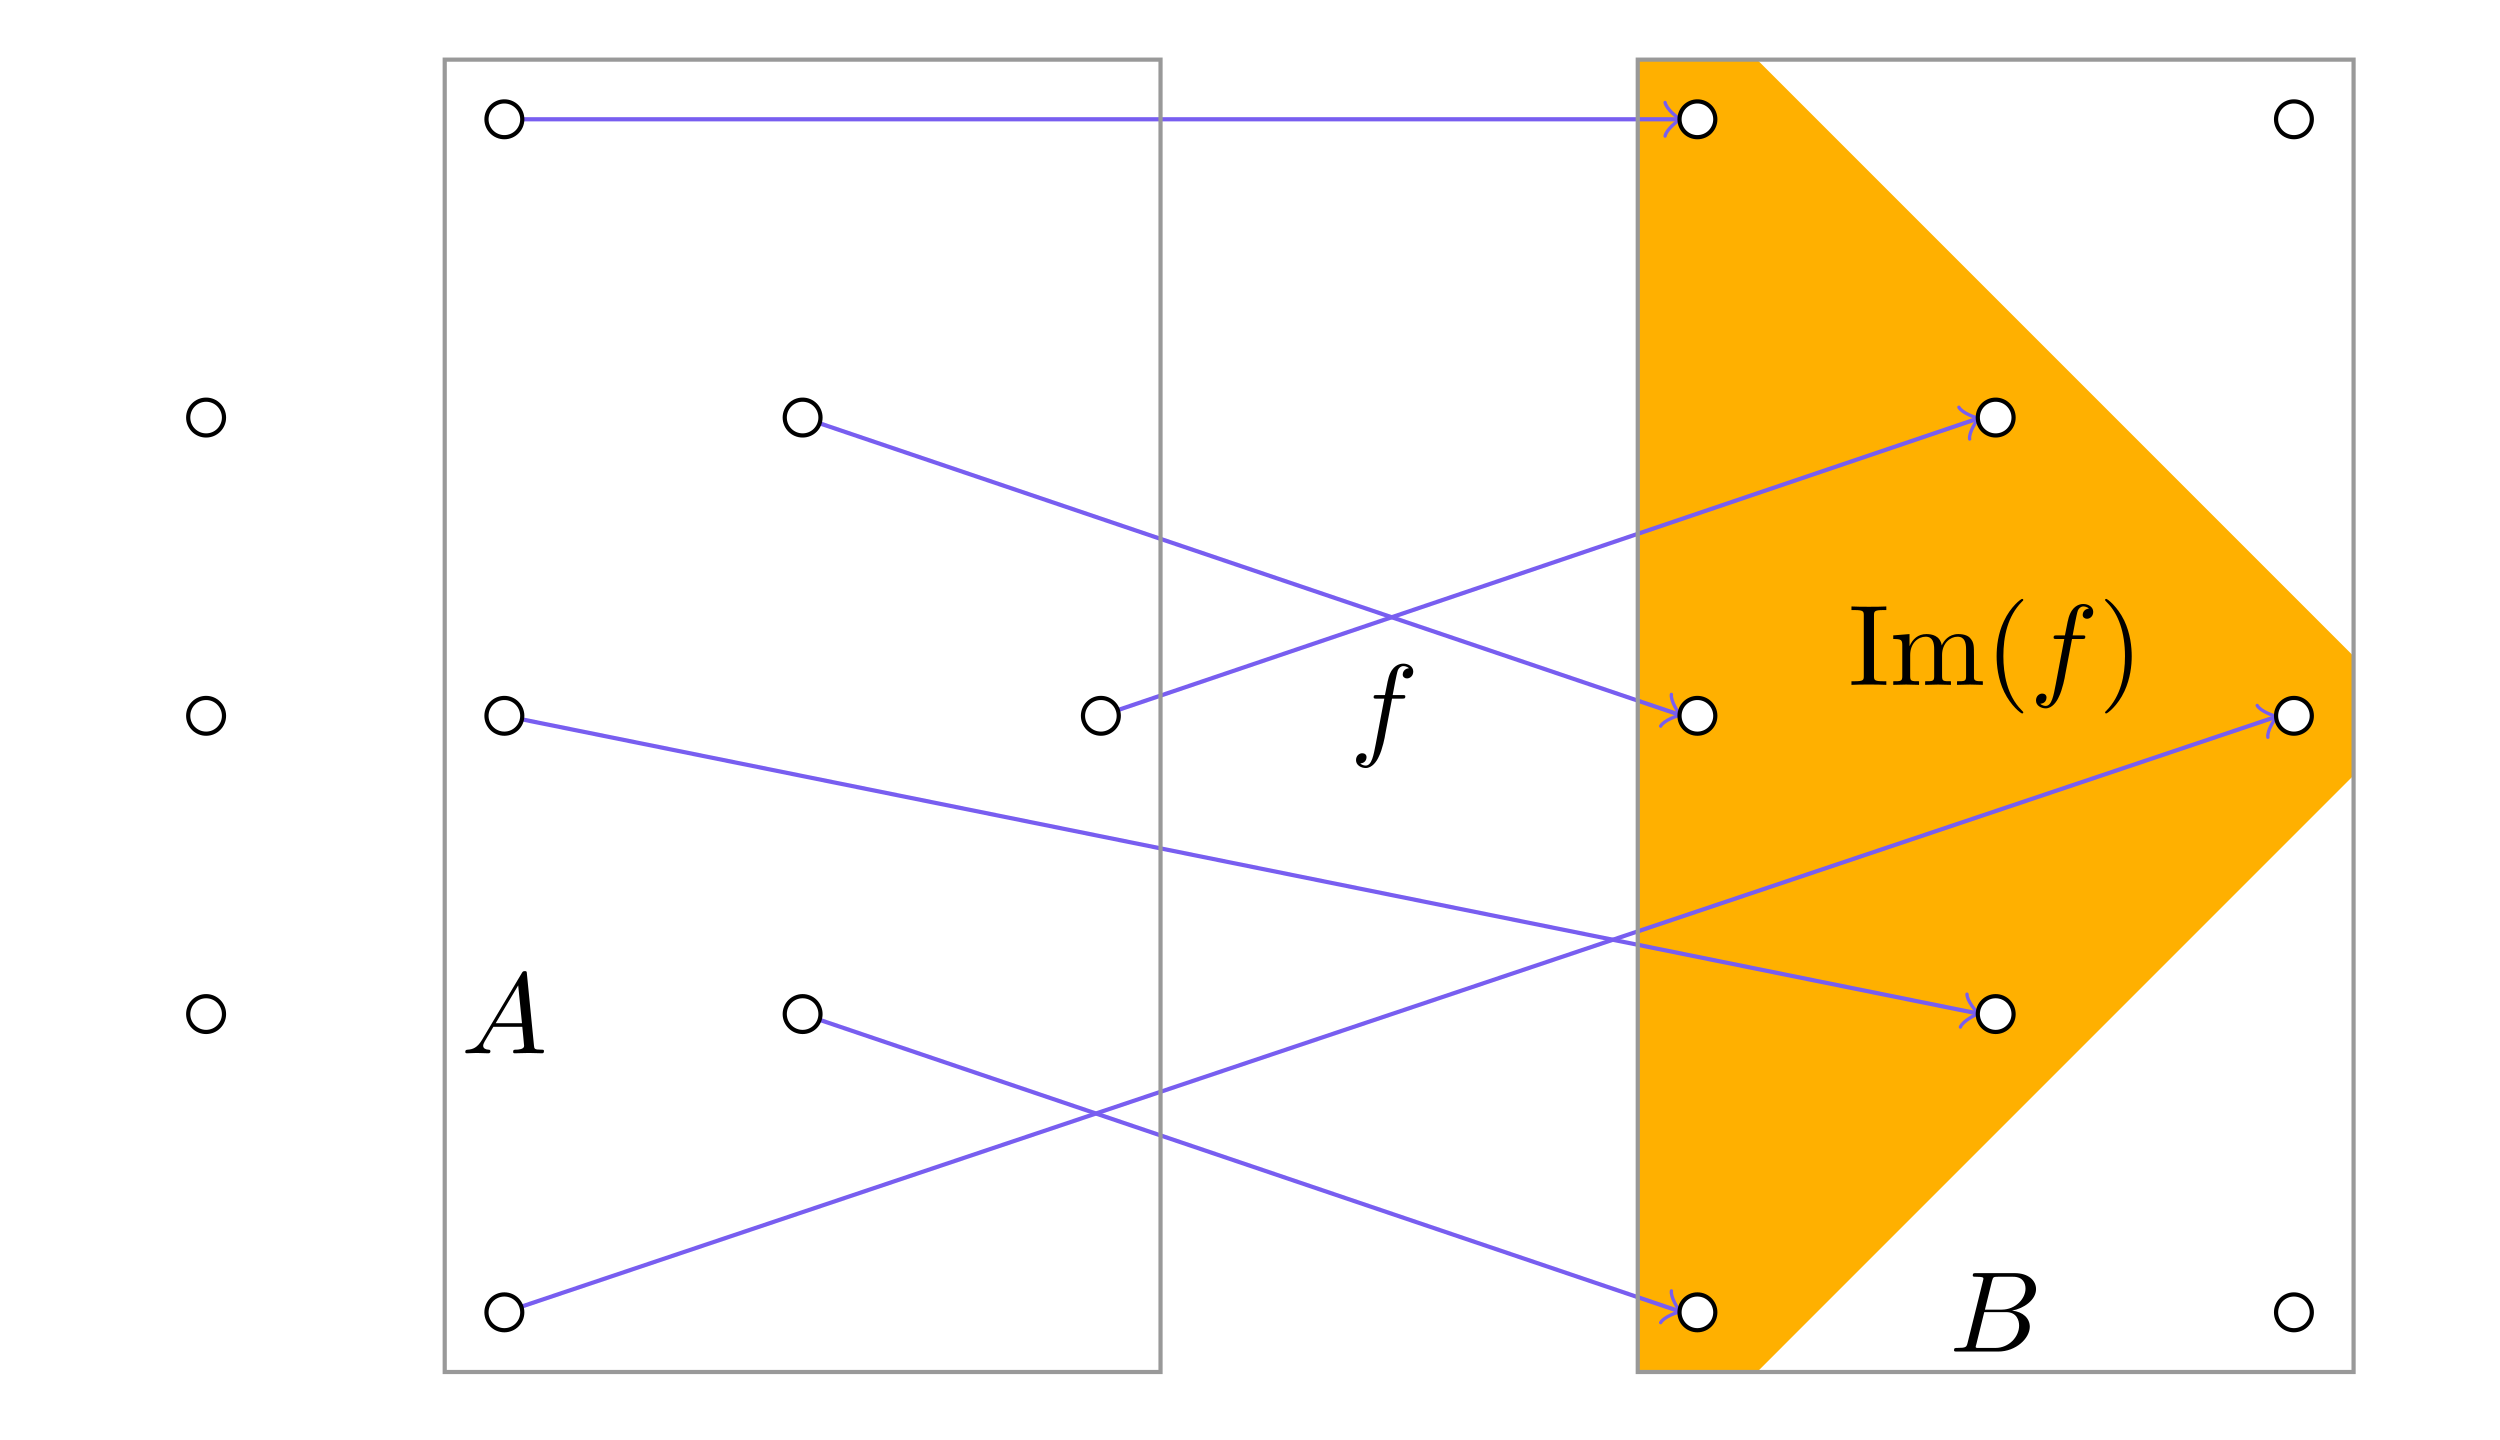
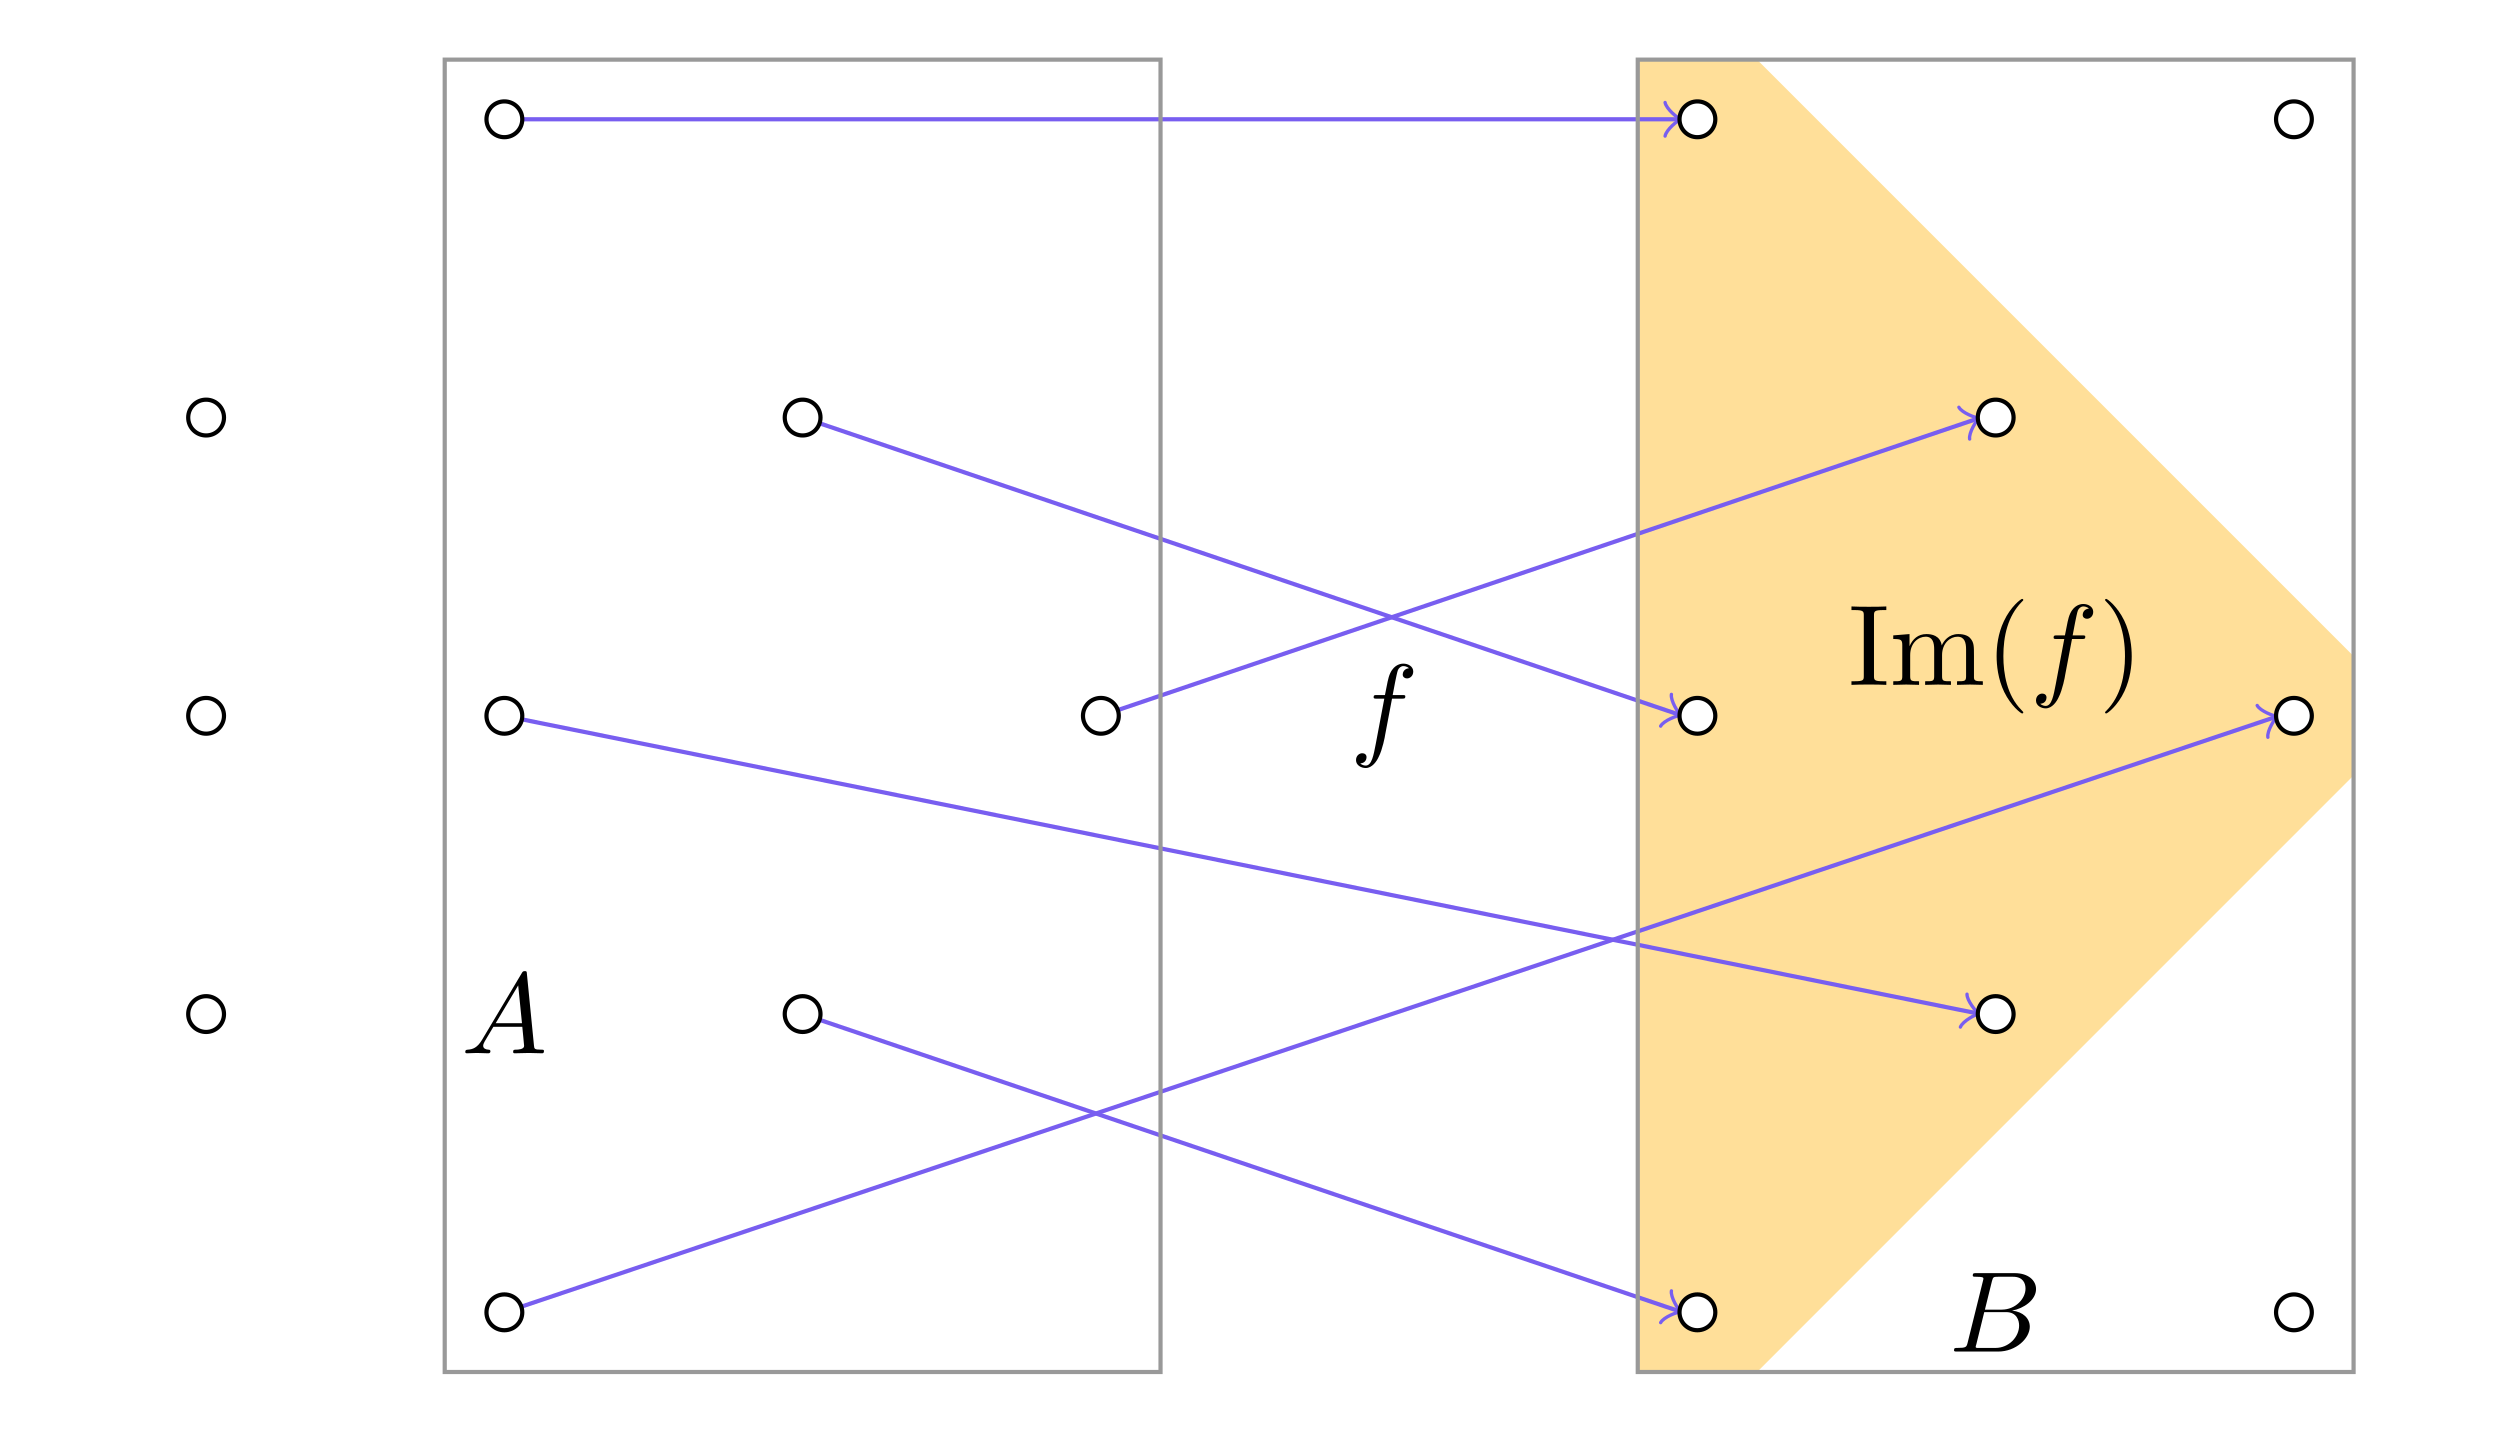
<svg xmlns="http://www.w3.org/2000/svg" xmlns:xlink="http://www.w3.org/1999/xlink" width="237.6pt" height="136.8pt" viewBox="0 0 237.6 136.8">
  <defs>
    <g>
      <g id="glyph-0-0">
        <path d="M 1.953 -1.25 C 1.516 -0.531 1.094 -0.375 0.609 -0.344 C 0.484 -0.328 0.375 -0.328 0.375 -0.125 C 0.375 -0.047 0.438 0 0.531 0 C 0.812 0 1.156 -0.031 1.469 -0.031 C 1.828 -0.031 2.203 0 2.547 0 C 2.625 0 2.766 0 2.766 -0.203 C 2.766 -0.328 2.656 -0.344 2.578 -0.344 C 2.328 -0.359 2.078 -0.453 2.078 -0.719 C 2.078 -0.844 2.141 -0.969 2.219 -1.125 L 3.047 -2.516 L 5.797 -2.516 C 5.812 -2.297 5.969 -0.812 5.969 -0.703 C 5.969 -0.375 5.406 -0.344 5.188 -0.344 C 5.031 -0.344 4.922 -0.344 4.922 -0.125 C 4.922 0 5.047 0 5.078 0 C 5.516 0 5.984 -0.031 6.438 -0.031 C 6.703 -0.031 7.391 0 7.672 0 C 7.734 0 7.859 0 7.859 -0.219 C 7.859 -0.344 7.75 -0.344 7.609 -0.344 C 6.938 -0.344 6.938 -0.422 6.906 -0.734 L 6.234 -7.547 C 6.219 -7.766 6.219 -7.812 6.031 -7.812 C 5.859 -7.812 5.812 -7.734 5.75 -7.625 Z M 3.266 -2.859 L 5.406 -6.453 L 5.766 -2.859 Z M 3.266 -2.859 " />
      </g>
      <g id="glyph-0-1">
        <path d="M 1.75 -0.844 C 1.641 -0.422 1.609 -0.344 0.75 -0.344 C 0.562 -0.344 0.453 -0.344 0.453 -0.125 C 0.453 0 0.562 0 0.75 0 L 4.641 0 C 6.375 0 7.656 -1.281 7.656 -2.359 C 7.656 -3.141 7.031 -3.781 5.969 -3.891 C 7.094 -4.094 8.25 -4.906 8.25 -5.938 C 8.25 -6.75 7.531 -7.453 6.219 -7.453 L 2.547 -7.453 C 2.344 -7.453 2.234 -7.453 2.234 -7.234 C 2.234 -7.109 2.328 -7.109 2.547 -7.109 C 2.562 -7.109 2.766 -7.109 2.953 -7.094 C 3.156 -7.062 3.25 -7.062 3.25 -6.922 C 3.25 -6.875 3.234 -6.844 3.203 -6.703 Z M 3.391 -3.984 L 4.062 -6.703 C 4.172 -7.078 4.188 -7.109 4.656 -7.109 L 6.062 -7.109 C 7.031 -7.109 7.25 -6.469 7.25 -5.984 C 7.25 -5.031 6.312 -3.984 4.984 -3.984 Z M 2.906 -0.344 C 2.75 -0.344 2.719 -0.344 2.656 -0.344 C 2.547 -0.359 2.516 -0.375 2.516 -0.453 C 2.516 -0.484 2.516 -0.516 2.578 -0.703 L 3.328 -3.75 L 5.391 -3.75 C 6.438 -3.75 6.641 -2.938 6.641 -2.469 C 6.641 -1.391 5.672 -0.344 4.391 -0.344 Z M 2.906 -0.344 " />
      </g>
      <g id="glyph-0-2">
        <path d="M 4 -4.359 L 4.938 -4.359 C 5.156 -4.359 5.266 -4.359 5.266 -4.578 C 5.266 -4.703 5.156 -4.703 4.969 -4.703 L 4.062 -4.703 L 4.297 -5.938 C 4.344 -6.172 4.5 -6.953 4.562 -7.078 C 4.656 -7.281 4.844 -7.453 5.078 -7.453 C 5.109 -7.453 5.406 -7.453 5.609 -7.25 C 5.125 -7.203 5.016 -6.828 5.016 -6.656 C 5.016 -6.406 5.219 -6.281 5.422 -6.281 C 5.703 -6.281 6.016 -6.516 6.016 -6.938 C 6.016 -7.438 5.516 -7.688 5.078 -7.688 C 4.703 -7.688 4.016 -7.5 3.688 -6.406 C 3.625 -6.188 3.594 -6.078 3.328 -4.703 L 2.578 -4.703 C 2.359 -4.703 2.25 -4.703 2.25 -4.5 C 2.25 -4.359 2.344 -4.359 2.547 -4.359 L 3.266 -4.359 L 2.453 -0.047 C 2.25 1 2.078 2 1.5 2 C 1.469 2 1.188 2 0.984 1.797 C 1.484 1.766 1.578 1.375 1.578 1.203 C 1.578 0.953 1.391 0.828 1.172 0.828 C 0.891 0.828 0.578 1.062 0.578 1.484 C 0.578 1.969 1.062 2.234 1.5 2.234 C 2.109 2.234 2.547 1.594 2.734 1.172 C 3.094 0.484 3.344 -0.828 3.344 -0.906 Z M 4 -4.359 " />
      </g>
      <g id="glyph-1-0">
        <path d="M 2.453 -6.594 C 2.453 -6.984 2.484 -7.109 3.344 -7.109 L 3.625 -7.109 L 3.625 -7.453 C 3.25 -7.422 2.391 -7.422 1.969 -7.422 C 1.547 -7.422 0.688 -7.422 0.312 -7.453 L 0.312 -7.109 L 0.594 -7.109 C 1.453 -7.109 1.484 -6.984 1.484 -6.594 L 1.484 -0.844 C 1.484 -0.453 1.453 -0.344 0.594 -0.344 L 0.312 -0.344 L 0.312 0 C 0.688 -0.031 1.547 -0.031 1.969 -0.031 C 2.391 -0.031 3.25 -0.031 3.625 0 L 3.625 -0.344 L 3.344 -0.344 C 2.484 -0.344 2.453 -0.453 2.453 -0.844 Z M 2.453 -6.594 " />
      </g>
      <g id="glyph-1-1">
        <path d="M 1.203 -3.75 L 1.203 -0.828 C 1.203 -0.344 1.078 -0.344 0.344 -0.344 L 0.344 0 C 0.734 -0.016 1.281 -0.031 1.578 -0.031 C 1.859 -0.031 2.438 -0.016 2.797 0 L 2.797 -0.344 C 2.078 -0.344 1.953 -0.344 1.953 -0.828 L 1.953 -2.828 C 1.953 -3.969 2.719 -4.578 3.422 -4.578 C 4.109 -4.578 4.234 -3.984 4.234 -3.375 L 4.234 -0.828 C 4.234 -0.344 4.109 -0.344 3.375 -0.344 L 3.375 0 C 3.766 -0.016 4.312 -0.031 4.609 -0.031 C 4.891 -0.031 5.469 -0.016 5.828 0 L 5.828 -0.344 C 5.109 -0.344 4.984 -0.344 4.984 -0.828 L 4.984 -2.828 C 4.984 -3.969 5.766 -4.578 6.453 -4.578 C 7.141 -4.578 7.266 -3.984 7.266 -3.375 L 7.266 -0.828 C 7.266 -0.344 7.141 -0.344 6.406 -0.344 L 6.406 0 C 6.797 -0.016 7.344 -0.031 7.641 -0.031 C 7.922 -0.031 8.5 -0.016 8.859 0 L 8.859 -0.344 C 8.297 -0.344 8.031 -0.344 8.016 -0.672 L 8.016 -2.75 C 8.016 -3.688 8.016 -4.031 7.672 -4.422 C 7.531 -4.609 7.172 -4.828 6.531 -4.828 C 5.609 -4.828 5.141 -4.172 4.953 -3.75 C 4.797 -4.703 3.984 -4.828 3.5 -4.828 C 2.703 -4.828 2.188 -4.359 1.891 -3.672 L 1.891 -4.828 L 0.344 -4.703 L 0.344 -4.359 C 1.109 -4.359 1.203 -4.281 1.203 -3.75 Z M 1.203 -3.75 " />
      </g>
      <g id="glyph-1-2">
        <path d="M 3.609 2.625 C 3.609 2.578 3.609 2.562 3.422 2.375 C 2.062 1 1.719 -1.062 1.719 -2.719 C 1.719 -4.625 2.125 -6.516 3.469 -7.891 C 3.609 -8.016 3.609 -8.031 3.609 -8.078 C 3.609 -8.141 3.562 -8.172 3.5 -8.172 C 3.391 -8.172 2.406 -7.438 1.766 -6.047 C 1.203 -4.859 1.078 -3.641 1.078 -2.719 C 1.078 -1.875 1.203 -0.562 1.797 0.672 C 2.453 2.016 3.391 2.719 3.5 2.719 C 3.562 2.719 3.609 2.688 3.609 2.625 Z M 3.609 2.625 " />
      </g>
      <g id="glyph-1-3">
        <path d="M 3.156 -2.719 C 3.156 -3.578 3.031 -4.891 2.438 -6.125 C 1.781 -7.469 0.844 -8.172 0.734 -8.172 C 0.672 -8.172 0.625 -8.141 0.625 -8.078 C 0.625 -8.031 0.625 -8.016 0.828 -7.812 C 1.891 -6.734 2.516 -5 2.516 -2.719 C 2.516 -0.859 2.109 1.062 0.766 2.438 C 0.625 2.562 0.625 2.578 0.625 2.625 C 0.625 2.688 0.672 2.719 0.734 2.719 C 0.844 2.719 1.828 1.984 2.469 0.594 C 3.016 -0.594 3.156 -1.812 3.156 -2.719 Z M 3.156 -2.719 " />
      </g>
    </g>
    <clipPath id="clip-0">
      <path clip-rule="nonzero" d="M 8 0 L 230 0 L 230 136.801 L 8 136.801 Z M 8 0 " />
    </clipPath>
  </defs>
  <g clip-path="url(#clip-0)">
    <path fill-rule="nonzero" fill="rgb(100%, 100%, 100%)" fill-opacity="1" d="M 8.25 136.062 L 229.355 136.062 L 229.355 0 L 8.25 0 Z M 8.25 136.062 " />
  </g>
-   <path fill-rule="nonzero" fill="rgb(100%, 69.019%, 0%)" fill-opacity="1" d="M 155.652 130.395 L 166.992 130.395 L 223.684 73.699 L 223.684 62.363 L 166.992 5.668 L 155.652 5.668 Z M 155.652 130.395 " />
+   <path fill-rule="nonzero" fill="rgb(100%, 87.607%, 59.999%)" fill-opacity="1" d="M 155.652 130.395 L 166.992 130.395 L 223.684 73.699 L 223.684 62.363 L 166.992 5.668 L 155.652 5.668 Z M 155.652 130.395 " />
  <path fill="none" stroke-width="0.399" stroke-linecap="butt" stroke-linejoin="miter" stroke="rgb(47.06%, 36.864%, 94.119%)" stroke-opacity="1" stroke-miterlimit="10" d="M 85.041 56.694 L 168.228 84.893 " transform="matrix(1, 0, 0, -1, 19.588, 124.725)" />
  <path fill="none" stroke-width="0.319" stroke-linecap="round" stroke-linejoin="round" stroke="rgb(47.06%, 36.864%, 94.119%)" stroke-opacity="1" stroke-miterlimit="10" d="M -1.197 1.594 C -1.094 0.998 -0.001 0.099 0.3 0.001 C -0.002 -0.099 -1.098 -0.998 -1.198 -1.595 " transform="matrix(0.94702, -0.32103, -0.32103, -0.94702, 187.8174, 39.8317)" />
  <path fill="none" stroke-width="0.399" stroke-linecap="butt" stroke-linejoin="miter" stroke="rgb(47.06%, 36.864%, 94.119%)" stroke-opacity="1" stroke-miterlimit="10" d="M 56.693 85.041 L 139.881 56.842 " transform="matrix(1, 0, 0, -1, 19.588, 124.725)" />
  <path fill="none" stroke-width="0.319" stroke-linecap="round" stroke-linejoin="round" stroke="rgb(47.06%, 36.864%, 94.119%)" stroke-opacity="1" stroke-miterlimit="10" d="M -1.194 1.593 C -1.094 0.996 0.001 0.101 0.299 -0 C -0 -0.102 -1.095 -0.997 -1.194 -1.595 " transform="matrix(0.94702, 0.32103, 0.32103, -0.94702, 159.4706, 67.88426)" />
  <path fill="none" stroke-width="0.399" stroke-linecap="butt" stroke-linejoin="miter" stroke="rgb(47.06%, 36.864%, 94.119%)" stroke-opacity="1" stroke-miterlimit="10" d="M 56.693 28.346 L 139.881 0.147 " transform="matrix(1, 0, 0, -1, 19.588, 124.725)" />
  <path fill="none" stroke-width="0.319" stroke-linecap="round" stroke-linejoin="round" stroke="rgb(47.06%, 36.864%, 94.119%)" stroke-opacity="1" stroke-miterlimit="10" d="M -1.194 1.595 C -1.095 0.998 0.002 0.099 0.3 -0.002 C -0.001 -0.1 -1.096 -0.995 -1.194 -1.593 " transform="matrix(0.94702, 0.32103, 0.32103, -0.94702, 159.4706, 124.5779)" />
  <path fill="none" stroke-width="0.399" stroke-linecap="butt" stroke-linejoin="miter" stroke="rgb(47.06%, 36.864%, 94.119%)" stroke-opacity="1" stroke-miterlimit="10" d="M 28.346 113.389 L 139.857 113.389 " transform="matrix(1, 0, 0, -1, 19.588, 124.725)" />
  <path fill="none" stroke-width="0.319" stroke-linecap="round" stroke-linejoin="round" stroke="rgb(47.06%, 36.864%, 94.119%)" stroke-opacity="1" stroke-miterlimit="10" d="M -1.196 1.596 C -1.095 0.998 -0.001 0.099 0.3 0.002 C -0.001 -0.1 -1.095 -0.998 -1.196 -1.596 " transform="matrix(1, 0, 0, -1, 159.4463, 11.33776)" />
  <path fill="none" stroke-width="0.399" stroke-linecap="butt" stroke-linejoin="miter" stroke="rgb(47.06%, 36.864%, 94.119%)" stroke-opacity="1" stroke-miterlimit="10" d="M 28.346 56.694 L 168.213 28.436 " transform="matrix(1, 0, 0, -1, 19.588, 124.725)" />
  <path fill="none" stroke-width="0.319" stroke-linecap="round" stroke-linejoin="round" stroke="rgb(47.06%, 36.864%, 94.119%)" stroke-opacity="1" stroke-miterlimit="10" d="M -1.196 1.594 C -1.096 0.997 -0.001 0.098 0.298 -0.001 C -0.001 -0.101 -1.095 -0.996 -1.194 -1.594 " transform="matrix(0.98015, 0.19801, 0.19801, -0.98015, 187.8022, 96.28745)" />
  <path fill="none" stroke-width="0.399" stroke-linecap="butt" stroke-linejoin="miter" stroke="rgb(47.06%, 36.864%, 94.119%)" stroke-opacity="1" stroke-miterlimit="10" d="M 28.346 -0.002 L 196.576 56.549 " transform="matrix(1, 0, 0, -1, 19.588, 124.725)" />
  <path fill="none" stroke-width="0.319" stroke-linecap="round" stroke-linejoin="round" stroke="rgb(47.06%, 36.864%, 94.119%)" stroke-opacity="1" stroke-miterlimit="10" d="M -1.195 1.594 C -1.095 0.996 0.001 0.1 0.297 0.001 C -0.001 -0.101 -1.098 -0.998 -1.195 -1.595 " transform="matrix(0.94785, -0.3186, -0.3186, -0.94785, 216.1638, 68.17741)" />
  <path fill-rule="nonzero" fill="rgb(100%, 100%, 100%)" fill-opacity="1" stroke-width="0.399" stroke-linecap="butt" stroke-linejoin="miter" stroke="rgb(0%, 0%, 0%)" stroke-opacity="1" stroke-miterlimit="10" d="M 1.701 85.041 C 1.701 85.979 0.939 86.741 0.002 86.741 C -0.94 86.741 -1.701 85.979 -1.701 85.041 C -1.701 84.1 -0.94 83.338 0.002 83.338 C 0.939 83.338 1.701 84.1 1.701 85.041 Z M 1.701 85.041 " transform="matrix(1, 0, 0, -1, 19.588, 124.725)" />
  <path fill-rule="nonzero" fill="rgb(100%, 100%, 100%)" fill-opacity="1" stroke-width="0.399" stroke-linecap="butt" stroke-linejoin="miter" stroke="rgb(0%, 0%, 0%)" stroke-opacity="1" stroke-miterlimit="10" d="M 1.701 56.694 C 1.701 57.631 0.939 58.393 0.002 58.393 C -0.94 58.393 -1.701 57.631 -1.701 56.694 C -1.701 55.756 -0.94 54.995 0.002 54.995 C 0.939 54.995 1.701 55.756 1.701 56.694 Z M 1.701 56.694 " transform="matrix(1, 0, 0, -1, 19.588, 124.725)" />
  <path fill-rule="nonzero" fill="rgb(100%, 100%, 100%)" fill-opacity="1" stroke-width="0.399" stroke-linecap="butt" stroke-linejoin="miter" stroke="rgb(0%, 0%, 0%)" stroke-opacity="1" stroke-miterlimit="10" d="M 1.701 28.346 C 1.701 29.288 0.939 30.049 0.002 30.049 C -0.94 30.049 -1.701 29.288 -1.701 28.346 C -1.701 27.409 -0.94 26.647 0.002 26.647 C 0.939 26.647 1.701 27.409 1.701 28.346 Z M 1.701 28.346 " transform="matrix(1, 0, 0, -1, 19.588, 124.725)" />
  <path fill-rule="nonzero" fill="rgb(100%, 100%, 100%)" fill-opacity="1" stroke-width="0.399" stroke-linecap="butt" stroke-linejoin="miter" stroke="rgb(0%, 0%, 0%)" stroke-opacity="1" stroke-miterlimit="10" d="M 30.049 113.389 C 30.049 114.327 29.287 115.088 28.346 115.088 C 27.408 115.088 26.646 114.327 26.646 113.389 C 26.646 112.448 27.408 111.686 28.346 111.686 C 29.287 111.686 30.049 112.448 30.049 113.389 Z M 30.049 113.389 " transform="matrix(1, 0, 0, -1, 19.588, 124.725)" />
  <path fill-rule="nonzero" fill="rgb(100%, 100%, 100%)" fill-opacity="1" stroke-width="0.399" stroke-linecap="butt" stroke-linejoin="miter" stroke="rgb(0%, 0%, 0%)" stroke-opacity="1" stroke-miterlimit="10" d="M 30.049 56.694 C 30.049 57.631 29.287 58.393 28.346 58.393 C 27.408 58.393 26.646 57.631 26.646 56.694 C 26.646 55.756 27.408 54.995 28.346 54.995 C 29.287 54.995 30.049 55.756 30.049 56.694 Z M 30.049 56.694 " transform="matrix(1, 0, 0, -1, 19.588, 124.725)" />
  <path fill-rule="nonzero" fill="rgb(100%, 100%, 100%)" fill-opacity="1" stroke-width="0.399" stroke-linecap="butt" stroke-linejoin="miter" stroke="rgb(0%, 0%, 0%)" stroke-opacity="1" stroke-miterlimit="10" d="M 30.049 -0.002 C 30.049 0.94 29.287 1.702 28.346 1.702 C 27.408 1.702 26.646 0.94 26.646 -0.002 C 26.646 -0.939 27.408 -1.701 28.346 -1.701 C 29.287 -1.701 30.049 -0.939 30.049 -0.002 Z M 30.049 -0.002 " transform="matrix(1, 0, 0, -1, 19.588, 124.725)" />
  <path fill-rule="nonzero" fill="rgb(100%, 100%, 100%)" fill-opacity="1" stroke-width="0.399" stroke-linecap="butt" stroke-linejoin="miter" stroke="rgb(0%, 0%, 0%)" stroke-opacity="1" stroke-miterlimit="10" d="M 58.392 85.041 C 58.392 85.979 57.635 86.741 56.693 86.741 C 55.756 86.741 54.994 85.979 54.994 85.041 C 54.994 84.1 55.756 83.338 56.693 83.338 C 57.635 83.338 58.392 84.1 58.392 85.041 Z M 58.392 85.041 " transform="matrix(1, 0, 0, -1, 19.588, 124.725)" />
  <path fill-rule="nonzero" fill="rgb(100%, 100%, 100%)" fill-opacity="1" stroke-width="0.399" stroke-linecap="butt" stroke-linejoin="miter" stroke="rgb(0%, 0%, 0%)" stroke-opacity="1" stroke-miterlimit="10" d="M 58.392 28.346 C 58.392 29.288 57.635 30.049 56.693 30.049 C 55.756 30.049 54.994 29.288 54.994 28.346 C 54.994 27.409 55.756 26.647 56.693 26.647 C 57.635 26.647 58.392 27.409 58.392 28.346 Z M 58.392 28.346 " transform="matrix(1, 0, 0, -1, 19.588, 124.725)" />
  <path fill-rule="nonzero" fill="rgb(100%, 100%, 100%)" fill-opacity="1" stroke-width="0.399" stroke-linecap="butt" stroke-linejoin="miter" stroke="rgb(0%, 0%, 0%)" stroke-opacity="1" stroke-miterlimit="10" d="M 86.74 56.694 C 86.74 57.631 85.978 58.393 85.041 58.393 C 84.1 58.393 83.338 57.631 83.338 56.694 C 83.338 55.756 84.1 54.995 85.041 54.995 C 85.978 54.995 86.74 55.756 86.74 56.694 Z M 86.74 56.694 " transform="matrix(1, 0, 0, -1, 19.588, 124.725)" />
  <path fill-rule="nonzero" fill="rgb(100%, 100%, 100%)" fill-opacity="1" stroke-width="0.399" stroke-linecap="butt" stroke-linejoin="miter" stroke="rgb(0%, 0%, 0%)" stroke-opacity="1" stroke-miterlimit="10" d="M 143.435 -0.002 C 143.435 0.94 142.674 1.702 141.732 1.702 C 140.795 1.702 140.033 0.94 140.033 -0.002 C 140.033 -0.939 140.795 -1.701 141.732 -1.701 C 142.674 -1.701 143.435 -0.939 143.435 -0.002 Z M 143.435 -0.002 " transform="matrix(1, 0, 0, -1, 19.588, 124.725)" />
  <path fill-rule="nonzero" fill="rgb(100%, 100%, 100%)" fill-opacity="1" stroke-width="0.399" stroke-linecap="butt" stroke-linejoin="miter" stroke="rgb(0%, 0%, 0%)" stroke-opacity="1" stroke-miterlimit="10" d="M 143.435 56.694 C 143.435 57.631 142.674 58.393 141.732 58.393 C 140.795 58.393 140.033 57.631 140.033 56.694 C 140.033 55.756 140.795 54.995 141.732 54.995 C 142.674 54.995 143.435 55.756 143.435 56.694 Z M 143.435 56.694 " transform="matrix(1, 0, 0, -1, 19.588, 124.725)" />
  <path fill-rule="nonzero" fill="rgb(100%, 100%, 100%)" fill-opacity="1" stroke-width="0.399" stroke-linecap="butt" stroke-linejoin="miter" stroke="rgb(0%, 0%, 0%)" stroke-opacity="1" stroke-miterlimit="10" d="M 143.435 113.389 C 143.435 114.327 142.674 115.088 141.732 115.088 C 140.795 115.088 140.033 114.327 140.033 113.389 C 140.033 112.448 140.795 111.686 141.732 111.686 C 142.674 111.686 143.435 112.448 143.435 113.389 Z M 143.435 113.389 " transform="matrix(1, 0, 0, -1, 19.588, 124.725)" />
  <path fill-rule="nonzero" fill="rgb(100%, 100%, 100%)" fill-opacity="1" stroke-width="0.399" stroke-linecap="butt" stroke-linejoin="miter" stroke="rgb(0%, 0%, 0%)" stroke-opacity="1" stroke-miterlimit="10" d="M 171.783 28.346 C 171.783 29.288 171.021 30.049 170.08 30.049 C 169.142 30.049 168.381 29.288 168.381 28.346 C 168.381 27.409 169.142 26.647 170.08 26.647 C 171.021 26.647 171.783 27.409 171.783 28.346 Z M 171.783 28.346 " transform="matrix(1, 0, 0, -1, 19.588, 124.725)" />
  <path fill-rule="nonzero" fill="rgb(100%, 100%, 100%)" fill-opacity="1" stroke-width="0.399" stroke-linecap="butt" stroke-linejoin="miter" stroke="rgb(0%, 0%, 0%)" stroke-opacity="1" stroke-miterlimit="10" d="M 171.783 85.041 C 171.783 85.979 171.021 86.741 170.08 86.741 C 169.142 86.741 168.381 85.979 168.381 85.041 C 168.381 84.1 169.142 83.338 170.08 83.338 C 171.021 83.338 171.783 84.1 171.783 85.041 Z M 171.783 85.041 " transform="matrix(1, 0, 0, -1, 19.588, 124.725)" />
  <path fill-rule="nonzero" fill="rgb(100%, 100%, 100%)" fill-opacity="1" stroke-width="0.399" stroke-linecap="butt" stroke-linejoin="miter" stroke="rgb(0%, 0%, 0%)" stroke-opacity="1" stroke-miterlimit="10" d="M 200.127 -0.002 C 200.127 0.94 199.365 1.702 198.428 1.702 C 197.49 1.702 196.728 0.94 196.728 -0.002 C 196.728 -0.939 197.49 -1.701 198.428 -1.701 C 199.365 -1.701 200.127 -0.939 200.127 -0.002 Z M 200.127 -0.002 " transform="matrix(1, 0, 0, -1, 19.588, 124.725)" />
  <path fill-rule="nonzero" fill="rgb(100%, 100%, 100%)" fill-opacity="1" stroke-width="0.399" stroke-linecap="butt" stroke-linejoin="miter" stroke="rgb(0%, 0%, 0%)" stroke-opacity="1" stroke-miterlimit="10" d="M 200.127 56.694 C 200.127 57.631 199.365 58.393 198.428 58.393 C 197.49 58.393 196.728 57.631 196.728 56.694 C 196.728 55.756 197.49 54.995 198.428 54.995 C 199.365 54.995 200.127 55.756 200.127 56.694 Z M 200.127 56.694 " transform="matrix(1, 0, 0, -1, 19.588, 124.725)" />
  <path fill-rule="nonzero" fill="rgb(100%, 100%, 100%)" fill-opacity="1" stroke-width="0.399" stroke-linecap="butt" stroke-linejoin="miter" stroke="rgb(0%, 0%, 0%)" stroke-opacity="1" stroke-miterlimit="10" d="M 200.127 113.389 C 200.127 114.327 199.365 115.088 198.428 115.088 C 197.49 115.088 196.728 114.327 196.728 113.389 C 196.728 112.448 197.49 111.686 198.428 111.686 C 199.365 111.686 200.127 112.448 200.127 113.389 Z M 200.127 113.389 " transform="matrix(1, 0, 0, -1, 19.588, 124.725)" />
  <path fill="none" stroke-width="0.399" stroke-linecap="butt" stroke-linejoin="miter" stroke="rgb(59.999%, 59.999%, 59.999%)" stroke-opacity="1" stroke-miterlimit="10" d="M 22.678 -5.67 L 90.709 -5.67 L 90.709 119.057 L 22.678 119.057 Z M 22.678 -5.67 " transform="matrix(1, 0, 0, -1, 19.588, 124.725)" />
  <path fill="none" stroke-width="0.399" stroke-linecap="butt" stroke-linejoin="miter" stroke="rgb(59.999%, 59.999%, 59.999%)" stroke-opacity="1" stroke-miterlimit="10" d="M 136.064 -5.67 L 204.096 -5.67 L 204.096 119.057 L 136.064 119.057 Z M 136.064 -5.67 " transform="matrix(1, 0, 0, -1, 19.588, 124.725)" />
  <g fill="rgb(0%, 0%, 0%)" fill-opacity="1">
    <use xlink:href="#glyph-0-0" x="43.843" y="100.105" />
  </g>
  <g fill="rgb(0%, 0%, 0%)" fill-opacity="1">
    <use xlink:href="#glyph-0-1" x="185.255" y="128.452" />
  </g>
  <g fill="rgb(0%, 0%, 0%)" fill-opacity="1">
    <use xlink:href="#glyph-1-0" x="175.651" y="65.09" />
    <use xlink:href="#glyph-1-1" x="179.59" y="65.09" />
    <use xlink:href="#glyph-1-2" x="188.681" y="65.09" />
  </g>
  <g fill="rgb(0%, 0%, 0%)" fill-opacity="1">
    <use xlink:href="#glyph-0-2" x="192.923" y="65.09" />
  </g>
  <g fill="rgb(0%, 0%, 0%)" fill-opacity="1">
    <use xlink:href="#glyph-1-3" x="199.443" y="65.09" />
  </g>
  <g fill="rgb(0%, 0%, 0%)" fill-opacity="1">
    <use xlink:href="#glyph-0-2" x="128.298" y="70.759" />
  </g>
</svg>
